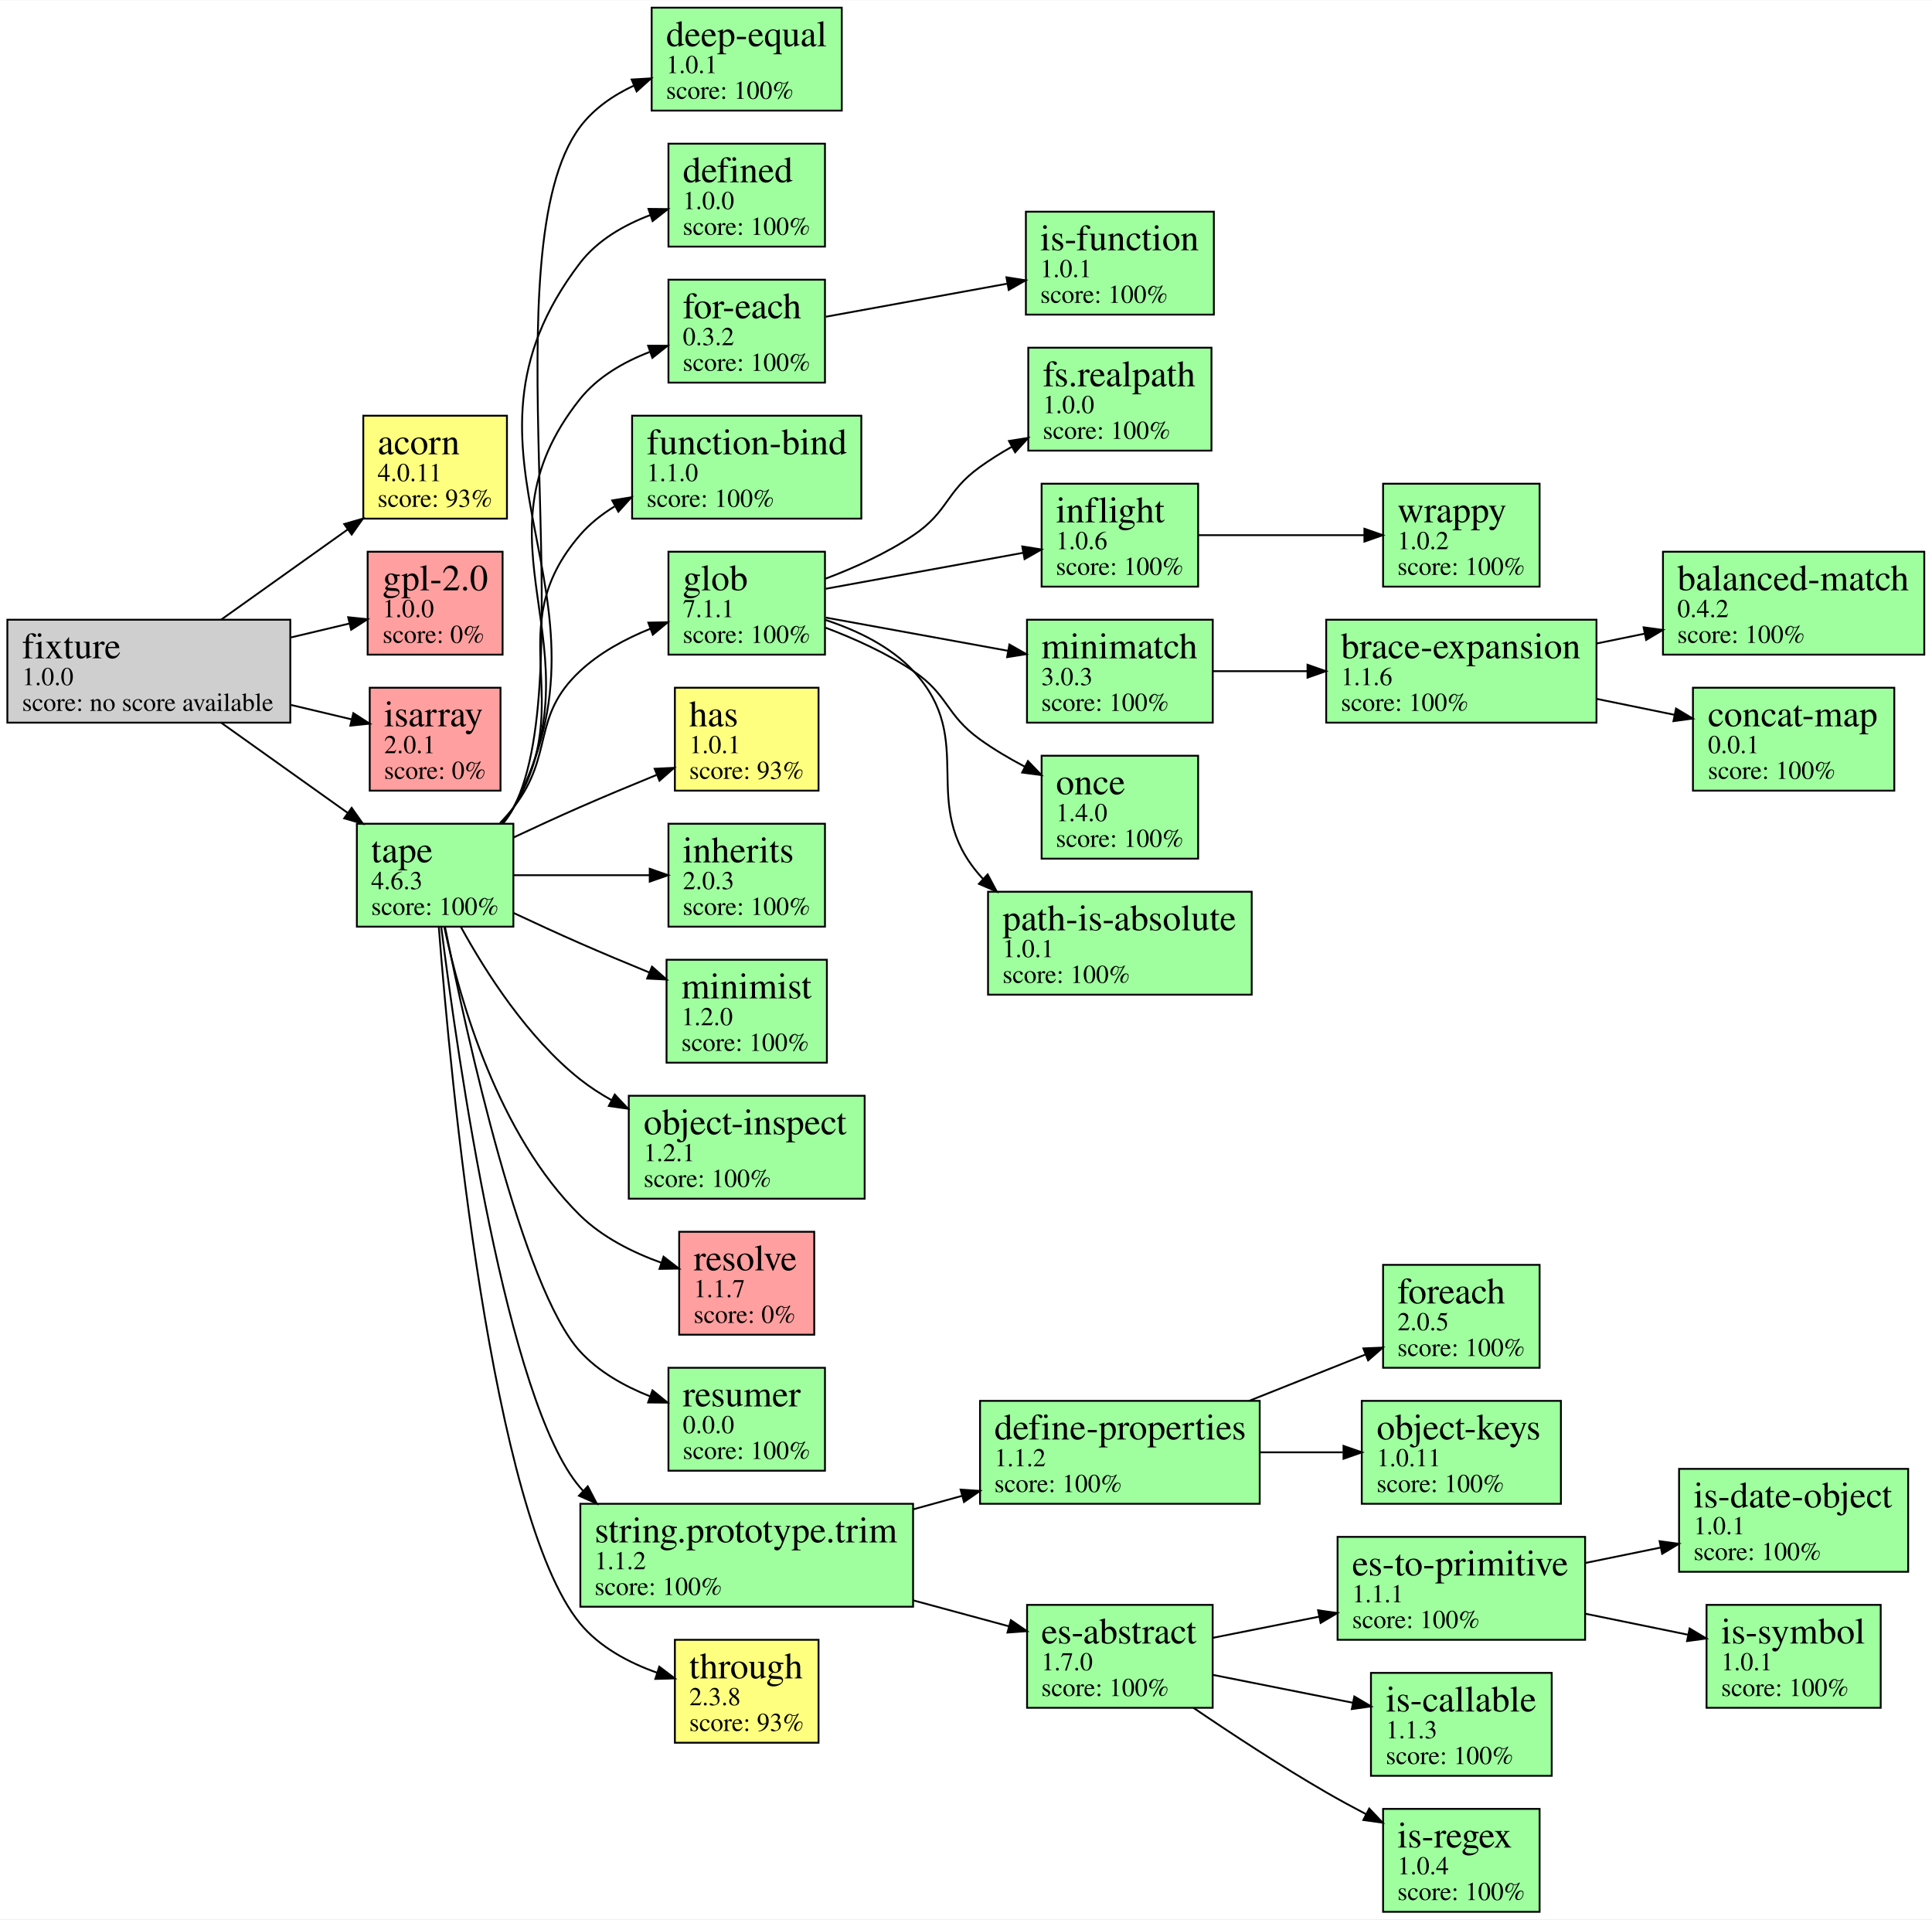
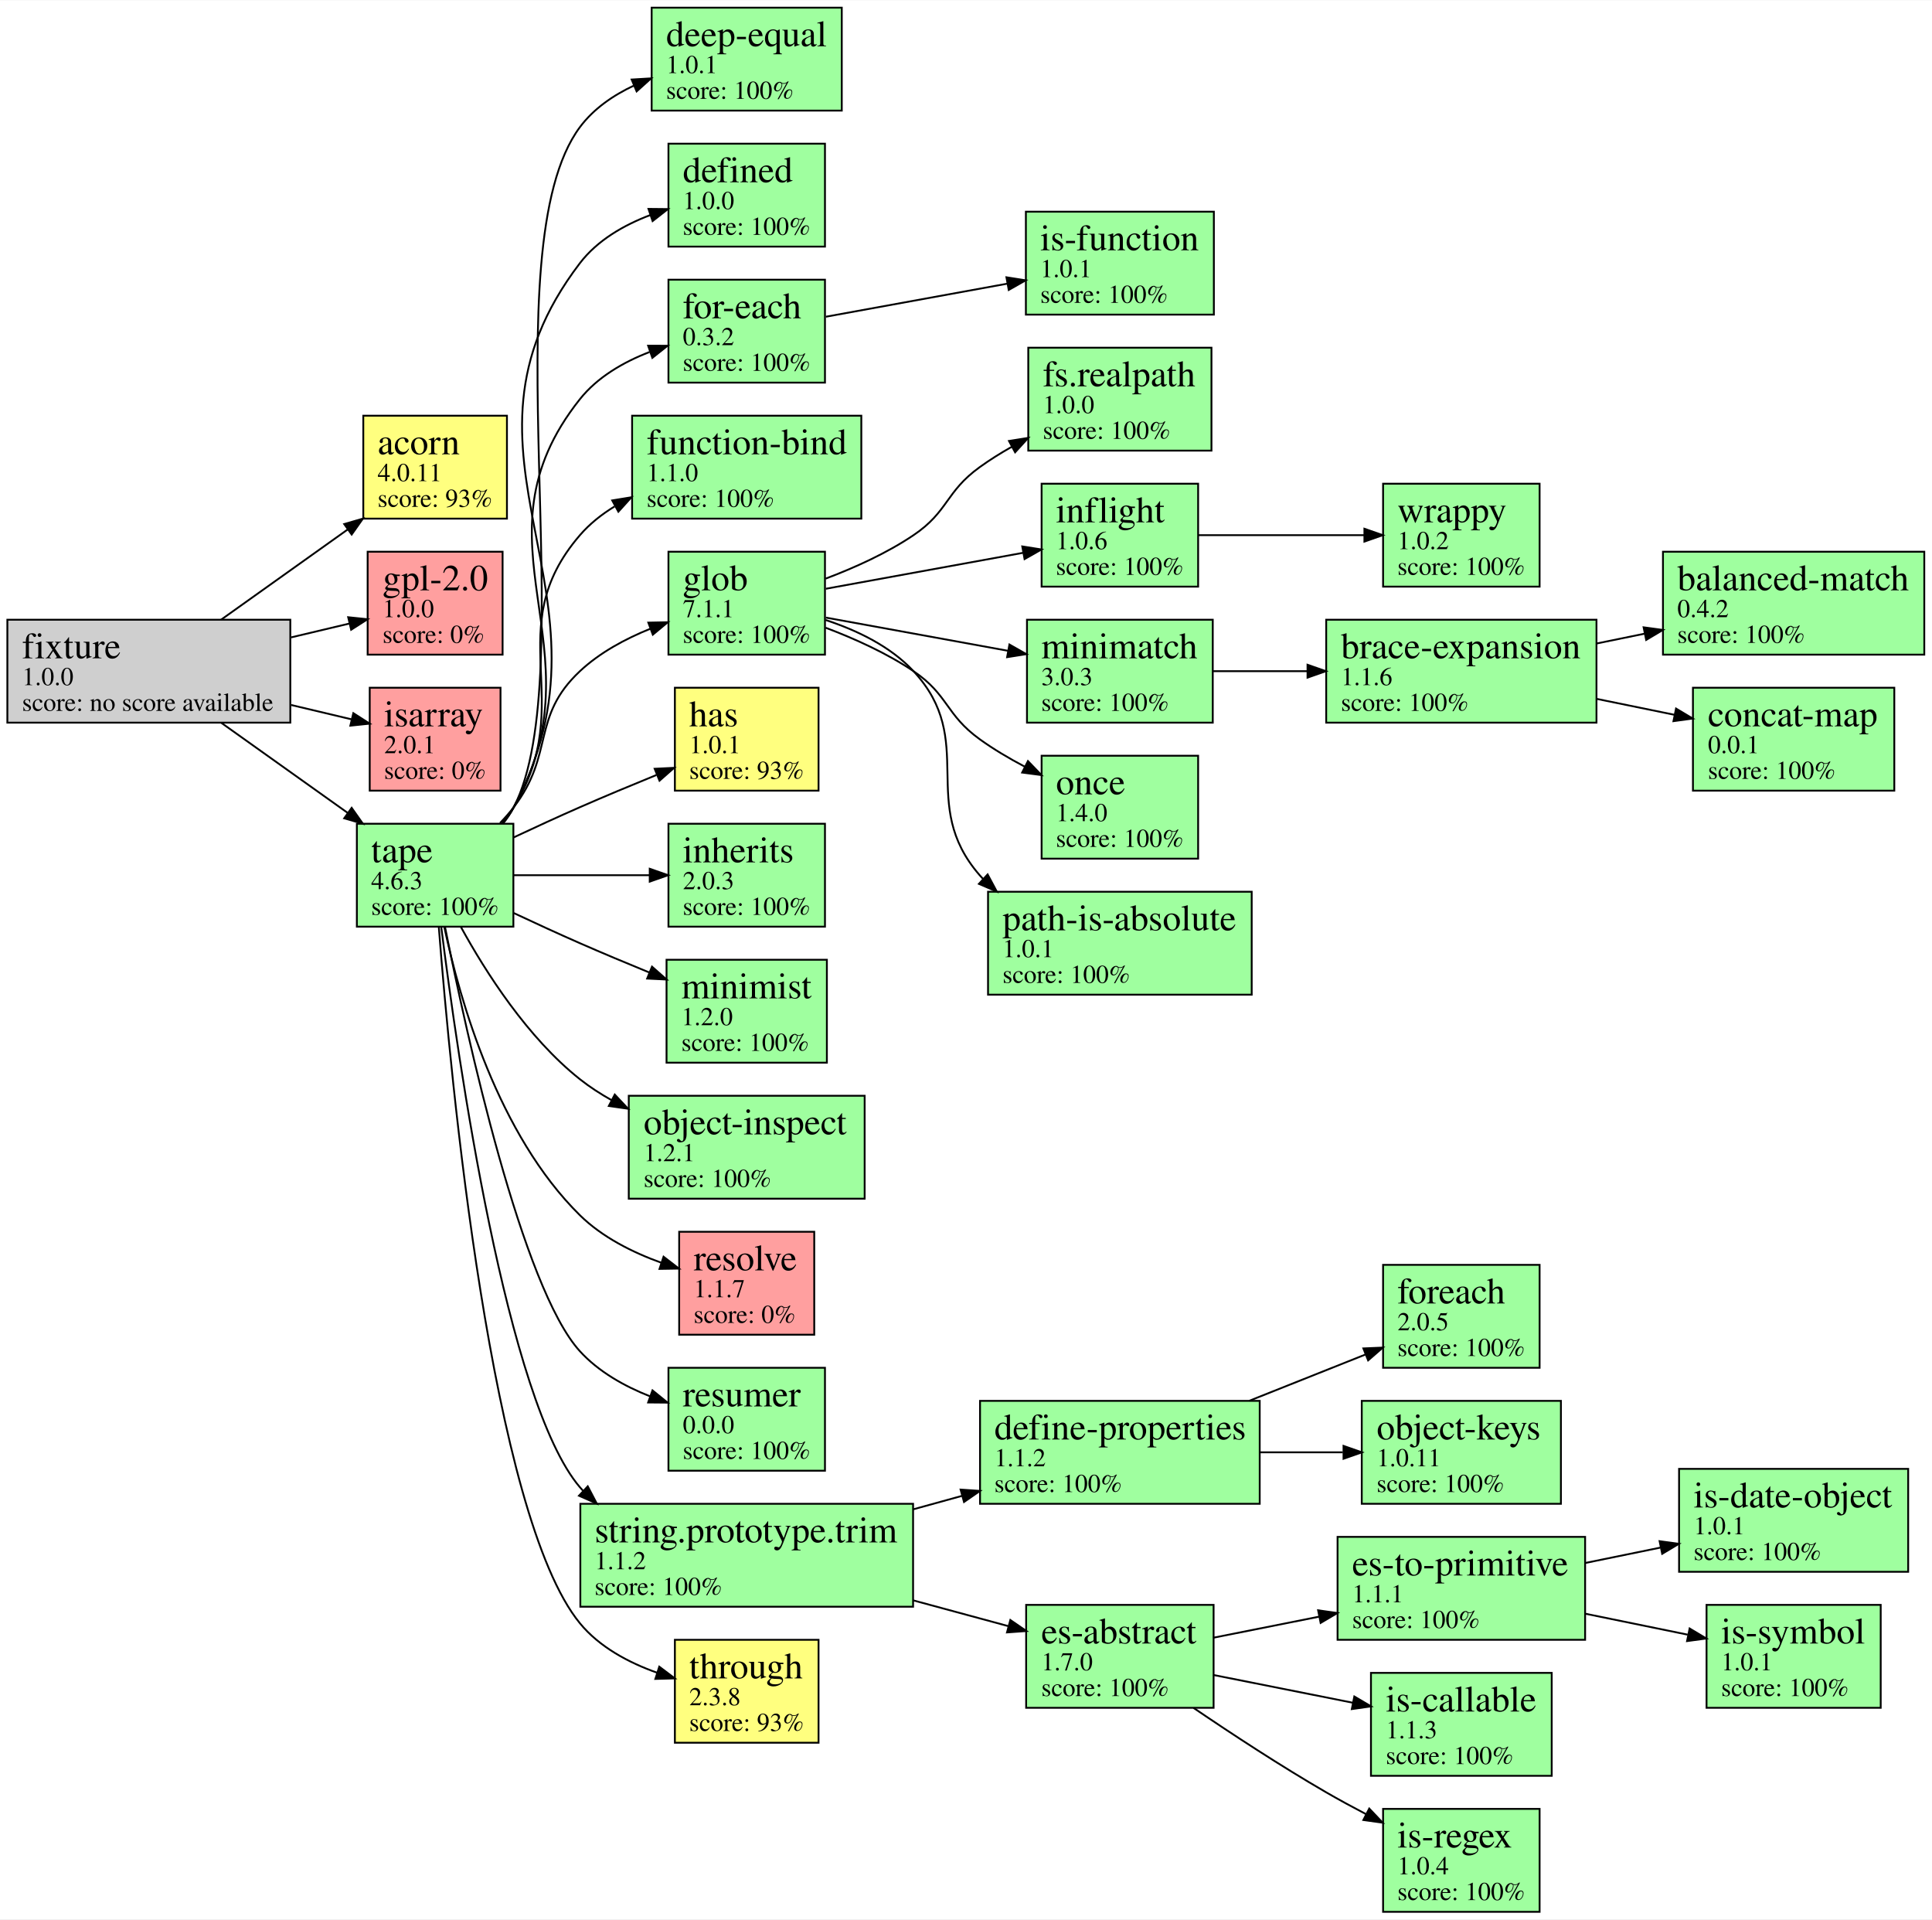
<svg xmlns="http://www.w3.org/2000/svg" xmlns:xlink="http://www.w3.org/1999/xlink" width="1051pt" height="1044pt" viewBox="0.00 0.00 1051.35 1044.00">
  <g id="graph0" class="graph" transform="scale(1 1) rotate(0) translate(4 1040)">
    <g id="a_graph0">
      <a xlink:title="fixture @ 1.0.0">
        <polygon fill="#ffffff" stroke="transparent" points="-4,4 -4,-1040 1047.349,-1040 1047.349,4 -4,4" />
      </a>
    </g>
    <g id="node1" class="node">
      <g id="a_node1">
        <a xlink:href="https://platform.nodesource.io/registry?name=fixture&amp;version=1.0.0" xlink:title="fixture @ 1.0.0 - score: no score available">
          <polygon fill="#cfcfcf" stroke="#000000" points="153.984,-703 .005,-703 .005,-647 153.984,-647 153.984,-703" />
          <text text-anchor="start" x="8" y="-682" font-family="Times,serif" font-size="20.00" fill="#000000">fixture</text>
          <text text-anchor="start" x="8" y="-667.4" font-family="Times,serif" font-size="14.00" fill="#000000">1.0.0</text>
          <text text-anchor="start" x="8" y="-653.4" font-family="Times,serif" font-size="14.00" fill="#000000">score: no score available</text>
        </a>
      </g>
    </g>
    <g id="node2" class="node">
      <g id="a_node2">
        <a xlink:href="https://platform.nodesource.io/registry?name=acorn&amp;version=4.0.11" xlink:title="acorn @ 4.0.11 - score: 93%">
          <polygon fill="#ffff7f" stroke="#000000" points="271.869,-814 193.696,-814 193.696,-758 271.869,-758 271.869,-814" />
          <text text-anchor="start" x="201.49" y="-793" font-family="Times,serif" font-size="20.00" fill="#000000">acorn</text>
          <text text-anchor="start" x="201.49" y="-778.4" font-family="Times,serif" font-size="14.00" fill="#000000">4.0.11</text>
          <text text-anchor="start" x="201.49" y="-764.4" font-family="Times,serif" font-size="14.00" fill="#000000">score: 93%</text>
        </a>
      </g>
    </g>
    <g id="edge1" class="edge">
      <path fill="none" stroke="#000000" d="M116.307,-703.01C137.248,-717.931 163.166,-736.398 185.233,-752.12" />
      <polygon fill="#000000" stroke="#000000" points="183.308,-755.047 193.483,-757.999 187.37,-749.346 183.308,-755.047" />
    </g>
    <g id="node3" class="node">
      <g id="a_node3">
        <a xlink:href="https://platform.nodesource.io/registry?name=gpl-2.0&amp;version=1.0.0" xlink:title="gpl-2.0 @ 1.0.0 - score: 0%">
          <polygon fill="#ff9f9f" stroke="#000000" points="269.499,-740 196.066,-740 196.066,-684 269.499,-684 269.499,-740" />
          <text text-anchor="start" x="204.174" y="-719" font-family="Times,serif" font-size="20.00" fill="#000000">gpl-2.0</text>
          <text text-anchor="start" x="204.174" y="-704.4" font-family="Times,serif" font-size="14.00" fill="#000000">1.0.0</text>
          <text text-anchor="start" x="204.174" y="-690.4" font-family="Times,serif" font-size="14.00" fill="#000000">score: 0%</text>
        </a>
      </g>
    </g>
    <g id="edge2" class="edge">
      <path fill="none" stroke="#000000" d="M154.432,-693.392C165.314,-695.976 176.208,-698.563 186.264,-700.952" />
      <polygon fill="#000000" stroke="#000000" points="185.471,-704.361 196.009,-703.266 187.089,-697.55 185.471,-704.361" />
    </g>
    <g id="node4" class="node">
      <g id="a_node4">
        <a xlink:href="https://platform.nodesource.io/registry?name=isarray&amp;version=2.0.1" xlink:title="isarray @ 2.0.1 - score: 0%">
          <polygon fill="#ff9f9f" stroke="#000000" points="268.369,-666 197.196,-666 197.196,-610 268.369,-610 268.369,-666" />
          <text text-anchor="start" x="204.99" y="-645" font-family="Times,serif" font-size="20.00" fill="#000000">isarray</text>
          <text text-anchor="start" x="204.99" y="-630.4" font-family="Times,serif" font-size="14.00" fill="#000000">2.0.1</text>
          <text text-anchor="start" x="204.99" y="-616.4" font-family="Times,serif" font-size="14.00" fill="#000000">score: 0%</text>
        </a>
      </g>
    </g>
    <g id="edge3" class="edge">
      <path fill="none" stroke="#000000" d="M154.432,-656.608C165.658,-653.942 176.896,-651.273 187.214,-648.823" />
      <polygon fill="#000000" stroke="#000000" points="188.27,-652.169 197.191,-646.453 186.653,-645.359 188.27,-652.169" />
    </g>
    <g id="node5" class="node">
      <g id="a_node5">
        <a xlink:href="https://platform.nodesource.io/registry?name=tape&amp;version=4.6.3" xlink:title="tape @ 4.6.3 - score: 100%">
          <polygon fill="#9fff9f" stroke="#000000" points="275.369,-592 190.196,-592 190.196,-536 275.369,-536 275.369,-592" />
          <text text-anchor="start" x="197.99" y="-571" font-family="Times,serif" font-size="20.00" fill="#000000">tape</text>
          <text text-anchor="start" x="197.99" y="-556.4" font-family="Times,serif" font-size="14.00" fill="#000000">4.6.3</text>
          <text text-anchor="start" x="197.99" y="-542.4" font-family="Times,serif" font-size="14.00" fill="#000000">score: 100%</text>
        </a>
      </g>
    </g>
    <g id="edge4" class="edge">
      <path fill="none" stroke="#000000" d="M116.307,-646.99C137.248,-632.069 163.166,-613.602 185.233,-597.88" />
      <polygon fill="#000000" stroke="#000000" points="187.37,-600.654 193.483,-592.001 183.308,-594.953 187.37,-600.654" />
    </g>
    <g id="node6" class="node">
      <g id="a_node6">
        <a xlink:href="https://platform.nodesource.io/registry?name=deep-equal&amp;version=1.0.1" xlink:title="deep-equal @ 1.0.1 - score: 100%">
          <polygon fill="#9fff9f" stroke="#000000" points="454.072,-1036 350.615,-1036 350.615,-980 454.072,-980 454.072,-1036" />
          <text text-anchor="start" x="358.479" y="-1015" font-family="Times,serif" font-size="20.00" fill="#000000">deep-equal</text>
          <text text-anchor="start" x="358.479" y="-1000.4" font-family="Times,serif" font-size="14.00" fill="#000000">1.0.1</text>
          <text text-anchor="start" x="358.479" y="-986.4" font-family="Times,serif" font-size="14.00" fill="#000000">score: 100%</text>
        </a>
      </g>
    </g>
    <g id="edge5" class="edge">
      <path fill="none" stroke="#000000" d="M269.675,-592.053C271.937,-594.871 273.951,-597.86 275.575,-601 313.535,-674.373 262.217,-904.756 311.575,-971 319.036,-981.014 329.678,-988.327 341.065,-993.665" />
      <polygon fill="#000000" stroke="#000000" points="339.733,-996.902 350.309,-997.536 342.437,-990.445 339.733,-996.902" />
    </g>
    <g id="node7" class="node">
      <g id="a_node7">
        <a xlink:href="https://platform.nodesource.io/registry?name=defined&amp;version=1.0.0" xlink:title="defined @ 1.0.0 - score: 100%">
          <polygon fill="#9fff9f" stroke="#000000" points="444.93,-962 359.757,-962 359.757,-906 444.93,-906 444.93,-962" />
          <text text-anchor="start" x="367.55" y="-941" font-family="Times,serif" font-size="20.00" fill="#000000">defined</text>
          <text text-anchor="start" x="367.55" y="-926.4" font-family="Times,serif" font-size="14.00" fill="#000000">1.0.0</text>
          <text text-anchor="start" x="367.55" y="-912.4" font-family="Times,serif" font-size="14.00" fill="#000000">score: 100%</text>
        </a>
      </g>
    </g>
    <g id="edge6" class="edge">
      <path fill="none" stroke="#000000" d="M269.592,-592.097C271.872,-594.905 273.913,-597.88 275.575,-601 337.88,-717.966 231.122,-791.69 311.575,-897 321.067,-909.424 335.436,-917.696 349.96,-923.196" />
      <polygon fill="#000000" stroke="#000000" points="348.883,-926.526 359.477,-926.426 351.132,-919.898 348.883,-926.526" />
    </g>
    <g id="node8" class="node">
      <g id="a_node8">
        <a xlink:href="https://platform.nodesource.io/registry?name=for-each&amp;version=0.3.2" xlink:title="for-each @ 0.3.2 - score: 100%">
          <polygon fill="#9fff9f" stroke="#000000" points="444.93,-888 359.757,-888 359.757,-832 444.93,-832 444.93,-888" />
          <text text-anchor="start" x="367.55" y="-867" font-family="Times,serif" font-size="20.00" fill="#000000">for-each</text>
          <text text-anchor="start" x="367.55" y="-852.4" font-family="Times,serif" font-size="14.00" fill="#000000">0.3.2</text>
          <text text-anchor="start" x="367.55" y="-838.4" font-family="Times,serif" font-size="14.00" fill="#000000">score: 100%</text>
        </a>
      </g>
    </g>
    <g id="edge7" class="edge">
      <path fill="none" stroke="#000000" d="M269.455,-592.171C271.766,-594.963 273.851,-597.913 275.575,-601 324.312,-688.269 249.328,-744.792 311.575,-823 321.133,-835.008 335.221,-843.148 349.463,-848.654" />
      <polygon fill="#000000" stroke="#000000" points="348.698,-852.093 359.292,-852.061 350.99,-845.479 348.698,-852.093" />
    </g>
    <g id="node10" class="node">
      <g id="a_node10">
        <a xlink:href="https://platform.nodesource.io/registry?name=function-bind&amp;version=1.1.0" xlink:title="function-bind @ 1.1.0 - score: 100%">
          <polygon fill="#9fff9f" stroke="#000000" points="464.711,-814 339.975,-814 339.975,-758 464.711,-758 464.711,-814" />
          <text text-anchor="start" x="347.909" y="-793" font-family="Times,serif" font-size="20.00" fill="#000000">function-bind</text>
          <text text-anchor="start" x="347.909" y="-778.4" font-family="Times,serif" font-size="14.00" fill="#000000">1.1.0</text>
          <text text-anchor="start" x="347.909" y="-764.4" font-family="Times,serif" font-size="14.00" fill="#000000">score: 100%</text>
        </a>
      </g>
    </g>
    <g id="edge8" class="edge">
      <path fill="none" stroke="#000000" d="M269.192,-592.325C271.562,-595.082 273.733,-597.982 275.575,-601 310.857,-658.774 267.389,-697.714 311.575,-749 316.886,-755.164 323.379,-760.316 330.428,-764.62" />
      <polygon fill="#000000" stroke="#000000" points="329.151,-767.91 339.606,-769.629 332.505,-761.766 329.151,-767.91" />
    </g>
    <g id="node11" class="node">
      <g id="a_node11">
        <a xlink:href="https://platform.nodesource.io/registry?name=glob&amp;version=7.1.1" xlink:title="glob @ 7.1.1 - score: 100%">
          <polygon fill="#9fff9f" stroke="#000000" points="444.93,-740 359.757,-740 359.757,-684 444.93,-684 444.93,-740" />
          <text text-anchor="start" x="367.55" y="-719" font-family="Times,serif" font-size="20.00" fill="#000000">glob</text>
          <text text-anchor="start" x="367.55" y="-704.4" font-family="Times,serif" font-size="14.00" fill="#000000">7.1.1</text>
          <text text-anchor="start" x="367.55" y="-690.4" font-family="Times,serif" font-size="14.00" fill="#000000">score: 100%</text>
        </a>
      </g>
    </g>
    <g id="edge9" class="edge">
      <path fill="none" stroke="#000000" d="M268.079,-592.359C270.759,-595.145 273.301,-598.041 275.575,-601 297.864,-629.998 284.878,-650.002 311.575,-675 322.374,-685.112 336.307,-692.623 349.999,-698.134" />
      <polygon fill="#000000" stroke="#000000" points="348.806,-701.424 359.398,-701.636 351.25,-694.865 348.806,-701.424" />
    </g>
    <g id="node21" class="node">
      <g id="a_node21">
        <a xlink:href="https://platform.nodesource.io/registry?name=has&amp;version=1.0.1" xlink:title="has @ 1.0.1 - score: 93%">
          <polygon fill="#ffff7f" stroke="#000000" points="441.43,-666 363.257,-666 363.257,-610 441.43,-610 441.43,-666" />
          <text text-anchor="start" x="371.05" y="-645" font-family="Times,serif" font-size="20.00" fill="#000000">has</text>
          <text text-anchor="start" x="371.05" y="-630.4" font-family="Times,serif" font-size="14.00" fill="#000000">1.0.1</text>
          <text text-anchor="start" x="371.05" y="-616.4" font-family="Times,serif" font-size="14.00" fill="#000000">score: 93%</text>
        </a>
      </g>
    </g>
    <g id="edge10" class="edge">
      <path fill="none" stroke="#000000" d="M275.536,-584.57C287.171,-590.033 299.81,-595.844 311.575,-601 324.995,-606.881 339.656,-612.992 353.204,-618.512" />
      <polygon fill="#000000" stroke="#000000" points="352.257,-621.905 362.839,-622.416 354.885,-615.417 352.257,-621.905" />
    </g>
    <g id="node22" class="node">
      <g id="a_node22">
        <a xlink:href="https://platform.nodesource.io/registry?name=inherits&amp;version=2.0.3" xlink:title="inherits @ 2.0.3 - score: 100%">
          <polygon fill="#9fff9f" stroke="#000000" points="444.93,-592 359.757,-592 359.757,-536 444.93,-536 444.93,-592" />
          <text text-anchor="start" x="367.55" y="-571" font-family="Times,serif" font-size="20.00" fill="#000000">inherits</text>
          <text text-anchor="start" x="367.55" y="-556.4" font-family="Times,serif" font-size="14.00" fill="#000000">2.0.3</text>
          <text text-anchor="start" x="367.55" y="-542.4" font-family="Times,serif" font-size="14.00" fill="#000000">score: 100%</text>
        </a>
      </g>
    </g>
    <g id="edge11" class="edge">
      <path fill="none" stroke="#000000" d="M275.57,-564C297.961,-564 325.579,-564 349.316,-564" />
      <polygon fill="#000000" stroke="#000000" points="349.57,-567.5 359.57,-564 349.57,-560.5 349.57,-567.5" />
    </g>
    <g id="node23" class="node">
      <g id="a_node23">
        <a xlink:href="https://platform.nodesource.io/registry?name=minimist&amp;version=1.2.0" xlink:title="minimist @ 1.2.0 - score: 100%">
          <polygon fill="#9fff9f" stroke="#000000" points="445.969,-518 358.717,-518 358.717,-462 445.969,-462 445.969,-518" />
          <text text-anchor="start" x="366.78" y="-497" font-family="Times,serif" font-size="20.00" fill="#000000">minimist</text>
          <text text-anchor="start" x="366.78" y="-482.4" font-family="Times,serif" font-size="14.00" fill="#000000">1.2.0</text>
          <text text-anchor="start" x="366.78" y="-468.4" font-family="Times,serif" font-size="14.00" fill="#000000">score: 100%</text>
        </a>
      </g>
    </g>
    <g id="edge12" class="edge">
      <path fill="none" stroke="#000000" d="M275.536,-543.43C287.171,-537.967 299.81,-532.156 311.575,-527 323.747,-521.666 336.939,-516.143 349.397,-511.043" />
      <polygon fill="#000000" stroke="#000000" points="350.808,-514.247 358.751,-507.235 348.169,-507.763 350.808,-514.247" />
    </g>
    <g id="node24" class="node">
      <g id="a_node24">
        <a xlink:href="https://platform.nodesource.io/registry?name=object-inspect&amp;version=1.2.1" xlink:title="object-inspect @ 1.2.1 - score: 100%">
          <polygon fill="#9fff9f" stroke="#000000" points="466.523,-444 338.163,-444 338.163,-388 466.523,-388 466.523,-444" />
          <text text-anchor="start" x="346.253" y="-423" font-family="Times,serif" font-size="20.00" fill="#000000">object-inspect</text>
          <text text-anchor="start" x="346.253" y="-408.4" font-family="Times,serif" font-size="14.00" fill="#000000">1.2.1</text>
          <text text-anchor="start" x="346.253" y="-394.4" font-family="Times,serif" font-size="14.00" fill="#000000">score: 100%</text>
        </a>
      </g>
    </g>
    <g id="edge13" class="edge">
      <path fill="none" stroke="#000000" d="M246.757,-535.945C260.335,-511.184 283.055,-475.608 311.575,-453 316.861,-448.81 322.687,-445.03 328.758,-441.634" />
      <polygon fill="#000000" stroke="#000000" points="330.54,-444.652 337.794,-436.93 327.308,-438.443 330.54,-444.652" />
    </g>
    <g id="node25" class="node">
      <g id="a_node25">
        <a xlink:href="https://platform.nodesource.io/registry?name=resolve&amp;version=1.1.7" xlink:title="resolve @ 1.1.7 - score: 0%">
          <polygon fill="#ff9f9f" stroke="#000000" points="439.094,-370 365.593,-370 365.593,-314 439.094,-314 439.094,-370" />
          <text text-anchor="start" x="373.468" y="-349" font-family="Times,serif" font-size="20.00" fill="#000000">resolve</text>
          <text text-anchor="start" x="373.468" y="-334.4" font-family="Times,serif" font-size="14.00" fill="#000000">1.1.7</text>
          <text text-anchor="start" x="373.468" y="-320.4" font-family="Times,serif" font-size="14.00" fill="#000000">score: 0%</text>
        </a>
      </g>
    </g>
    <g id="edge14" class="edge">
      <path fill="none" stroke="#000000" d="M237.794,-535.756C246.266,-495.821 267.046,-422.841 311.575,-379 323.726,-367.037 340.271,-358.77 355.909,-353.139" />
      <polygon fill="#000000" stroke="#000000" points="357.092,-356.434 365.481,-349.964 354.888,-349.79 357.092,-356.434" />
    </g>
    <g id="node26" class="node">
      <g id="a_node26">
        <a xlink:href="https://platform.nodesource.io/registry?name=resumer&amp;version=0.0.0" xlink:title="resumer @ 0.0.0 - score: 100%">
          <polygon fill="#9fff9f" stroke="#000000" points="444.93,-296 359.757,-296 359.757,-240 444.93,-240 444.93,-296" />
          <text text-anchor="start" x="367.55" y="-275" font-family="Times,serif" font-size="20.00" fill="#000000">resumer</text>
          <text text-anchor="start" x="367.55" y="-260.4" font-family="Times,serif" font-size="14.00" fill="#000000">0.0.0</text>
          <text text-anchor="start" x="367.55" y="-246.4" font-family="Times,serif" font-size="14.00" fill="#000000">score: 100%</text>
        </a>
      </g>
    </g>
    <g id="edge15" class="edge">
      <path fill="none" stroke="#000000" d="M238.164,-535.886C250.08,-476.2 280.138,-339.463 311.575,-305 321.732,-293.866 335.724,-286.007 349.683,-280.49" />
      <polygon fill="#000000" stroke="#000000" points="351.069,-283.712 359.294,-277.034 348.7,-277.125 351.069,-283.712" />
    </g>
    <g id="node27" class="node">
      <g id="a_node27">
        <a xlink:href="https://platform.nodesource.io/registry?name=string.prototype.trim&amp;version=1.1.2" xlink:title="string.prototype.trim @ 1.1.2 - score: 100%">
          <polygon fill="#9fff9f" stroke="#000000" points="492.88,-222 311.807,-222 311.807,-166 492.88,-166 492.88,-222" />
          <text text-anchor="start" x="319.575" y="-201" font-family="Times,serif" font-size="20.00" fill="#000000">string.prototype.trim</text>
          <text text-anchor="start" x="319.575" y="-186.4" font-family="Times,serif" font-size="14.00" fill="#000000">1.1.2</text>
          <text text-anchor="start" x="319.575" y="-172.4" font-family="Times,serif" font-size="14.00" fill="#000000">score: 100%</text>
        </a>
      </g>
    </g>
    <g id="edge16" class="edge">
      <path fill="none" stroke="#000000" d="M236.104,-535.912C245.075,-464.328 271.828,-277.427 311.575,-231 312.094,-230.394 312.624,-229.798 313.165,-229.211" />
      <polygon fill="#000000" stroke="#000000" points="315.842,-231.5 320.761,-222.116 311.064,-226.384 315.842,-231.5" />
    </g>
    <g id="node37" class="node">
      <g id="a_node37">
        <a xlink:href="https://platform.nodesource.io/registry?name=through&amp;version=2.3.8" xlink:title="through @ 2.3.8 - score: 93%">
          <polygon fill="#ffff7f" stroke="#000000" points="441.43,-148 363.257,-148 363.257,-92 441.43,-92 441.43,-148" />
          <text text-anchor="start" x="371.05" y="-127" font-family="Times,serif" font-size="20.00" fill="#000000">through</text>
          <text text-anchor="start" x="371.05" y="-112.4" font-family="Times,serif" font-size="14.00" fill="#000000">2.3.8</text>
          <text text-anchor="start" x="371.05" y="-98.4" font-family="Times,serif" font-size="14.00" fill="#000000">score: 93%</text>
        </a>
      </g>
    </g>
    <g id="edge17" class="edge">
      <path fill="none" stroke="#000000" d="M234.786,-535.841C241.161,-453.556 263.448,-215.613 311.575,-157 322.217,-144.039 338.116,-135.574 353.649,-130.064" />
      <polygon fill="#000000" stroke="#000000" points="354.764,-133.382 363.222,-127.001 352.631,-126.715 354.764,-133.382" />
    </g>
    <g id="node9" class="node">
      <g id="a_node9">
        <a xlink:href="https://platform.nodesource.io/registry?name=is-function&amp;version=1.0.1" xlink:title="is-function @ 1.0.1 - score: 100%">
          <polygon fill="#9fff9f" stroke="#000000" points="656.556,-925 554.263,-925 554.263,-869 656.556,-869 656.556,-925" />
          <text text-anchor="start" x="562.086" y="-904" font-family="Times,serif" font-size="20.00" fill="#000000">is-function</text>
          <text text-anchor="start" x="562.086" y="-889.4" font-family="Times,serif" font-size="14.00" fill="#000000">1.0.1</text>
          <text text-anchor="start" x="562.086" y="-875.4" font-family="Times,serif" font-size="14.00" fill="#000000">score: 100%</text>
        </a>
      </g>
    </g>
    <g id="edge18" class="edge">
      <path fill="none" stroke="#000000" d="M445.408,-867.847C474.088,-873.072 512.208,-880.018 544.046,-885.819" />
      <polygon fill="#000000" stroke="#000000" points="543.677,-889.309 554.143,-887.659 544.932,-882.423 543.677,-889.309" />
    </g>
    <g id="node12" class="node">
      <g id="a_node12">
        <a xlink:href="https://platform.nodesource.io/registry?name=fs.realpath&amp;version=1.0.0" xlink:title="fs.realpath @ 1.0.0 - score: 100%">
          <polygon fill="#9fff9f" stroke="#000000" points="655.253,-851 555.565,-851 555.565,-795 655.253,-795 655.253,-851" />
          <text text-anchor="start" x="563.487" y="-830" font-family="Times,serif" font-size="20.00" fill="#000000">fs.realpath</text>
          <text text-anchor="start" x="563.487" y="-815.4" font-family="Times,serif" font-size="14.00" fill="#000000">1.0.0</text>
          <text text-anchor="start" x="563.487" y="-801.4" font-family="Times,serif" font-size="14.00" fill="#000000">score: 100%</text>
        </a>
      </g>
    </g>
    <g id="edge19" class="edge">
      <path fill="none" stroke="#000000" d="M445.279,-725.353C461.044,-731.3 478.577,-739.203 493.111,-749 512.137,-761.824 510.509,-772.57 529.111,-786 534.564,-789.937 540.501,-793.647 546.576,-797.086" />
      <polygon fill="#000000" stroke="#000000" points="545.071,-800.252 555.533,-801.926 548.399,-794.093 545.071,-800.252" />
    </g>
    <g id="node13" class="node">
      <g id="a_node13">
        <a xlink:href="https://platform.nodesource.io/registry?name=inflight&amp;version=1.0.6" xlink:title="inflight @ 1.0.6 - score: 100%">
          <polygon fill="#9fff9f" stroke="#000000" points="647.996,-777 562.823,-777 562.823,-721 647.996,-721 647.996,-777" />
          <text text-anchor="start" x="570.616" y="-756" font-family="Times,serif" font-size="20.00" fill="#000000">inflight</text>
          <text text-anchor="start" x="570.616" y="-741.4" font-family="Times,serif" font-size="14.00" fill="#000000">1.0.6</text>
          <text text-anchor="start" x="570.616" y="-727.4" font-family="Times,serif" font-size="14.00" fill="#000000">score: 100%</text>
        </a>
      </g>
    </g>
    <g id="edge20" class="edge">
      <path fill="none" stroke="#000000" d="M445.408,-719.847C476.744,-725.556 519.351,-733.32 552.719,-739.399" />
      <polygon fill="#000000" stroke="#000000" points="552.289,-742.879 562.755,-741.228 553.544,-735.992 552.289,-742.879" />
    </g>
    <g id="node15" class="node">
      <g id="a_node15">
        <a xlink:href="https://platform.nodesource.io/registry?name=minimatch&amp;version=3.0.3" xlink:title="minimatch @ 3.0.3 - score: 100%">
          <polygon fill="#9fff9f" stroke="#000000" points="655.956,-703 554.862,-703 554.862,-647 655.956,-647 655.956,-703" />
          <text text-anchor="start" x="562.636" y="-682" font-family="Times,serif" font-size="20.00" fill="#000000">minimatch</text>
          <text text-anchor="start" x="562.636" y="-667.4" font-family="Times,serif" font-size="14.00" fill="#000000">3.0.3</text>
          <text text-anchor="start" x="562.636" y="-653.4" font-family="Times,serif" font-size="14.00" fill="#000000">score: 100%</text>
        </a>
      </g>
    </g>
    <g id="edge21" class="edge">
      <path fill="none" stroke="#000000" d="M445.408,-704.153C474.193,-698.909 512.488,-691.931 544.396,-686.117" />
      <polygon fill="#000000" stroke="#000000" points="545.3,-689.51 554.511,-684.274 544.046,-682.623 545.3,-689.51" />
    </g>
    <g id="node19" class="node">
      <g id="a_node19">
        <a xlink:href="https://platform.nodesource.io/registry?name=once&amp;version=1.4.0" xlink:title="once @ 1.4.0 - score: 100%">
          <polygon fill="#9fff9f" stroke="#000000" points="647.996,-629 562.823,-629 562.823,-573 647.996,-573 647.996,-629" />
          <text text-anchor="start" x="570.616" y="-608" font-family="Times,serif" font-size="20.00" fill="#000000">once</text>
          <text text-anchor="start" x="570.616" y="-593.4" font-family="Times,serif" font-size="14.00" fill="#000000">1.4.0</text>
          <text text-anchor="start" x="570.616" y="-579.4" font-family="Times,serif" font-size="14.00" fill="#000000">score: 100%</text>
        </a>
      </g>
    </g>
    <g id="edge22" class="edge">
      <path fill="none" stroke="#000000" d="M445.279,-698.647C461.044,-692.7 478.577,-684.797 493.111,-675 512.137,-662.176 510.509,-651.43 529.111,-638 536.649,-632.558 545.112,-627.549 553.584,-623.091" />
      <polygon fill="#000000" stroke="#000000" points="555.385,-626.102 562.737,-618.475 552.232,-619.852 555.385,-626.102" />
    </g>
    <g id="node20" class="node">
      <g id="a_node20">
        <a xlink:href="https://platform.nodesource.io/registry?name=path-is-absolute&amp;version=1.0.1" xlink:title="path-is-absolute @ 1.0.1 - score: 100%">
          <polygon fill="#9fff9f" stroke="#000000" points="677.147,-555 533.671,-555 533.671,-499 677.147,-499 677.147,-555" />
          <text text-anchor="start" x="541.54" y="-534" font-family="Times,serif" font-size="20.00" fill="#000000">path-is-absolute</text>
          <text text-anchor="start" x="541.54" y="-519.4" font-family="Times,serif" font-size="14.00" fill="#000000">1.0.1</text>
          <text text-anchor="start" x="541.54" y="-505.4" font-family="Times,serif" font-size="14.00" fill="#000000">score: 100%</text>
        </a>
      </g>
    </g>
    <g id="edge23" class="edge">
      <path fill="none" stroke="#000000" d="M445.269,-702.853C462.156,-697.313 480.486,-688.589 493.111,-675 528.413,-637.005 495.052,-603.112 529.111,-564 529.725,-563.296 530.354,-562.604 530.999,-561.923" />
      <polygon fill="#000000" stroke="#000000" points="533.443,-564.431 538.44,-555.089 528.708,-559.276 533.443,-564.431" />
    </g>
    <g id="node14" class="node">
      <g id="a_node14">
        <a xlink:href="https://platform.nodesource.io/registry?name=wrappy&amp;version=1.0.2" xlink:title="wrappy @ 1.0.2 - score: 100%">
          <polygon fill="#9fff9f" stroke="#000000" points="833.815,-777 748.642,-777 748.642,-721 833.815,-721 833.815,-777" />
          <text text-anchor="start" x="756.435" y="-756" font-family="Times,serif" font-size="20.00" fill="#000000">wrappy</text>
          <text text-anchor="start" x="756.435" y="-741.4" font-family="Times,serif" font-size="14.00" fill="#000000">1.0.2</text>
          <text text-anchor="start" x="756.435" y="-727.4" font-family="Times,serif" font-size="14.00" fill="#000000">score: 100%</text>
        </a>
      </g>
    </g>
    <g id="edge24" class="edge">
      <path fill="none" stroke="#000000" d="M648.04,-749C674.856,-749 709.668,-749 738.252,-749" />
      <polygon fill="#000000" stroke="#000000" points="738.475,-752.5 748.475,-749 738.475,-745.5 738.475,-752.5" />
    </g>
    <g id="node16" class="node">
      <g id="a_node16">
        <a xlink:href="https://platform.nodesource.io/registry?name=brace-expansion&amp;version=1.1.6" xlink:title="brace-expansion @ 1.1.6 - score: 100%">
          <polygon fill="#9fff9f" stroke="#000000" points="864.77,-703 717.686,-703 717.686,-647 864.77,-647 864.77,-703" />
          <text text-anchor="start" x="725.707" y="-682" font-family="Times,serif" font-size="20.00" fill="#000000">brace-expansion</text>
          <text text-anchor="start" x="725.707" y="-667.4" font-family="Times,serif" font-size="14.00" fill="#000000">1.1.6</text>
          <text text-anchor="start" x="725.707" y="-653.4" font-family="Times,serif" font-size="14.00" fill="#000000">score: 100%</text>
        </a>
      </g>
    </g>
    <g id="edge25" class="edge">
      <path fill="none" stroke="#000000" d="M656.185,-675C671.995,-675 689.869,-675 707.316,-675" />
      <polygon fill="#000000" stroke="#000000" points="707.521,-678.5 717.521,-675 707.521,-671.5 707.521,-678.5" />
    </g>
    <g id="node17" class="node">
      <g id="a_node17">
        <a xlink:href="https://platform.nodesource.io/registry?name=balanced-match&amp;version=0.4.2" xlink:title="balanced-match @ 0.4.2 - score: 100%">
          <polygon fill="#9fff9f" stroke="#000000" points="1043.15,-740 900.949,-740 900.949,-684 1043.15,-684 1043.15,-740" />
          <text text-anchor="start" x="908.749" y="-719" font-family="Times,serif" font-size="20.00" fill="#000000">balanced-match</text>
          <text text-anchor="start" x="908.749" y="-704.4" font-family="Times,serif" font-size="14.00" fill="#000000">0.4.2</text>
          <text text-anchor="start" x="908.749" y="-690.4" font-family="Times,serif" font-size="14.00" fill="#000000">score: 100%</text>
        </a>
      </g>
    </g>
    <g id="edge26" class="edge">
      <path fill="none" stroke="#000000" d="M864.775,-690.049C873.442,-691.823 882.323,-693.64 891.085,-695.433" />
      <polygon fill="#000000" stroke="#000000" points="890.41,-698.867 900.908,-697.443 891.813,-692.009 890.41,-698.867" />
    </g>
    <g id="node18" class="node">
      <g id="a_node18">
        <a xlink:href="https://platform.nodesource.io/registry?name=concat-map&amp;version=0.0.1" xlink:title="concat-map @ 0.0.1 - score: 100%">
          <polygon fill="#9fff9f" stroke="#000000" points="1026.836,-666 917.263,-666 917.263,-610 1026.836,-610 1026.836,-666" />
          <text text-anchor="start" x="925.406" y="-645" font-family="Times,serif" font-size="20.00" fill="#000000">concat-map</text>
          <text text-anchor="start" x="925.406" y="-630.4" font-family="Times,serif" font-size="14.00" fill="#000000">0.0.1</text>
          <text text-anchor="start" x="925.406" y="-616.4" font-family="Times,serif" font-size="14.00" fill="#000000">score: 100%</text>
        </a>
      </g>
    </g>
    <g id="edge27" class="edge">
      <path fill="none" stroke="#000000" d="M864.775,-659.951C878.859,-657.069 893.508,-654.071 907.291,-651.251" />
      <polygon fill="#000000" stroke="#000000" points="908.057,-654.667 917.153,-649.233 906.654,-647.809 908.057,-654.667" />
    </g>
    <g id="node28" class="node">
      <g id="a_node28">
        <a xlink:href="https://platform.nodesource.io/registry?name=define-properties&amp;version=1.1.2" xlink:title="define-properties @ 1.1.2 - score: 100%">
          <polygon fill="#9fff9f" stroke="#000000" points="681.506,-278 529.313,-278 529.313,-222 681.506,-222 681.506,-278" />
          <text text-anchor="start" x="537.111" y="-257" font-family="Times,serif" font-size="20.00" fill="#000000">define-properties</text>
          <text text-anchor="start" x="537.111" y="-242.4" font-family="Times,serif" font-size="14.00" fill="#000000">1.1.2</text>
          <text text-anchor="start" x="537.111" y="-228.4" font-family="Times,serif" font-size="14.00" fill="#000000">score: 100%</text>
        </a>
      </g>
    </g>
    <g id="edge28" class="edge">
      <path fill="none" stroke="#000000" d="M492.889,-218.97C501.726,-221.407 510.676,-223.875 519.465,-226.299" />
      <polygon fill="#000000" stroke="#000000" points="518.736,-229.729 529.307,-229.013 520.597,-222.981 518.736,-229.729" />
    </g>
    <g id="node31" class="node">
      <g id="a_node31">
        <a xlink:href="https://platform.nodesource.io/registry?name=es-abstract&amp;version=1.7.0" xlink:title="es-abstract @ 1.7.0 - score: 100%">
-           <polygon fill="#9fff9f" stroke="#000000" points="655.91,-167 554.908,-167 554.908,-111 655.91,-111 655.91,-167" />
+           <polygon fill="#9fff9f" stroke="#000000" points="656.41,-167 554.408,-167 554.408,-111 656.41,-111 656.41,-167" />
          <text text-anchor="start" x="562.659" y="-146" font-family="Times,serif" font-size="20.00" fill="#000000">es-abstract</text>
          <text text-anchor="start" x="562.659" y="-131.4" font-family="Times,serif" font-size="14.00" fill="#000000">1.7.0</text>
          <text text-anchor="start" x="562.659" y="-117.4" font-family="Times,serif" font-size="14.00" fill="#000000">score: 100%</text>
        </a>
      </g>
    </g>
    <g id="edge29" class="edge">
-       <path fill="none" stroke="#000000" d="M492.889,-169.476C510.494,-164.708 528.544,-159.819 544.89,-155.391" />
-       <polygon fill="#000000" stroke="#000000" points="546.091,-158.692 554.828,-152.7 544.261,-151.936 546.091,-158.692" />
+       <path fill="none" stroke="#000000" d="M492.889,-169.476C510.406,-164.731 528.365,-159.867 544.646,-155.458" />
+       <polygon fill="#000000" stroke="#000000" points="545.811,-158.768 554.548,-152.776 543.981,-152.012 545.811,-158.768" />
    </g>
    <g id="node29" class="node">
      <g id="a_node29">
        <a xlink:href="https://platform.nodesource.io/registry?name=foreach&amp;version=2.0.5" xlink:title="foreach @ 2.0.5 - score: 100%">
          <polygon fill="#9fff9f" stroke="#000000" points="833.815,-352 748.642,-352 748.642,-296 833.815,-296 833.815,-352" />
          <text text-anchor="start" x="756.435" y="-331" font-family="Times,serif" font-size="20.00" fill="#000000">foreach</text>
          <text text-anchor="start" x="756.435" y="-316.4" font-family="Times,serif" font-size="14.00" fill="#000000">2.0.5</text>
          <text text-anchor="start" x="756.435" y="-302.4" font-family="Times,serif" font-size="14.00" fill="#000000">score: 100%</text>
        </a>
      </g>
    </g>
    <g id="edge30" class="edge">
      <path fill="none" stroke="#000000" d="M675.924,-278.082C696.923,-286.444 719.546,-295.453 739.143,-303.258" />
      <polygon fill="#000000" stroke="#000000" points="737.915,-306.536 748.5,-306.984 740.505,-300.033 737.915,-306.536" />
    </g>
    <g id="node30" class="node">
      <g id="a_node30">
        <a xlink:href="https://platform.nodesource.io/registry?name=object-keys&amp;version=1.0.11" xlink:title="object-keys @ 1.0.11 - score: 100%">
          <polygon fill="#9fff9f" stroke="#000000" points="845.414,-278 737.042,-278 737.042,-222 845.414,-222 845.414,-278" />
          <text text-anchor="start" x="745.135" y="-257" font-family="Times,serif" font-size="20.00" fill="#000000">object-keys</text>
          <text text-anchor="start" x="745.135" y="-242.4" font-family="Times,serif" font-size="14.00" fill="#000000">1.0.11</text>
          <text text-anchor="start" x="745.135" y="-228.4" font-family="Times,serif" font-size="14.00" fill="#000000">score: 100%</text>
        </a>
      </g>
    </g>
    <g id="edge31" class="edge">
      <path fill="none" stroke="#000000" d="M681.525,-250C696.526,-250 712.132,-250 726.706,-250" />
      <polygon fill="#000000" stroke="#000000" points="727.113,-253.5 737.113,-250 727.113,-246.5 727.113,-253.5" />
    </g>
    <g id="node32" class="node">
      <g id="a_node32">
        <a xlink:href="https://platform.nodesource.io/registry?name=es-to-primitive&amp;version=1.1.1" xlink:title="es-to-primitive @ 1.1.1 - score: 100%">
          <polygon fill="#9fff9f" stroke="#000000" points="858.584,-204 723.872,-204 723.872,-148 858.584,-148 858.584,-204" />
          <text text-anchor="start" x="731.8" y="-183" font-family="Times,serif" font-size="20.00" fill="#000000">es-to-primitive</text>
          <text text-anchor="start" x="731.8" y="-168.4" font-family="Times,serif" font-size="14.00" fill="#000000">1.1.1</text>
          <text text-anchor="start" x="731.8" y="-154.4" font-family="Times,serif" font-size="14.00" fill="#000000">score: 100%</text>
        </a>
      </g>
    </g>
    <g id="edge32" class="edge">
      <path fill="none" stroke="#000000" d="M656.185,-149.11C673.937,-152.645 694.293,-156.698 713.724,-160.567" />
      <polygon fill="#000000" stroke="#000000" points="713.291,-164.05 723.782,-162.57 714.658,-157.185 713.291,-164.05" />
    </g>
    <g id="node35" class="node">
      <g id="a_node35">
        <a xlink:href="https://platform.nodesource.io/registry?name=is-callable&amp;version=1.1.3" xlink:title="is-callable @ 1.1.3 - score: 100%">
          <polygon fill="#9fff9f" stroke="#000000" points="840.408,-130 742.048,-130 742.048,-74 840.408,-74 840.408,-130" />
          <text text-anchor="start" x="750.138" y="-109" font-family="Times,serif" font-size="20.00" fill="#000000">is-callable</text>
          <text text-anchor="start" x="750.138" y="-94.4" font-family="Times,serif" font-size="14.00" fill="#000000">1.1.3</text>
          <text text-anchor="start" x="750.138" y="-80.4" font-family="Times,serif" font-size="14.00" fill="#000000">score: 100%</text>
        </a>
      </g>
    </g>
    <g id="edge33" class="edge">
      <path fill="none" stroke="#000000" d="M656.185,-128.89C679.702,-124.207 707.787,-118.615 732.239,-113.746" />
      <polygon fill="#000000" stroke="#000000" points="732.994,-117.164 742.118,-111.779 731.627,-110.299 732.994,-117.164" />
    </g>
    <g id="node36" class="node">
      <g id="a_node36">
        <a xlink:href="https://platform.nodesource.io/registry?name=is-regex&amp;version=1.0.4" xlink:title="is-regex @ 1.0.4 - score: 100%">
          <polygon fill="#9fff9f" stroke="#000000" points="833.815,-56 748.642,-56 748.642,0 833.815,0 833.815,-56" />
          <text text-anchor="start" x="756.435" y="-35" font-family="Times,serif" font-size="20.00" fill="#000000">is-regex</text>
          <text text-anchor="start" x="756.435" y="-20.4" font-family="Times,serif" font-size="14.00" fill="#000000">1.0.4</text>
          <text text-anchor="start" x="756.435" y="-6.4" font-family="Times,serif" font-size="14.00" fill="#000000">score: 100%</text>
        </a>
      </g>
    </g>
    <g id="edge34" class="edge">
      <path fill="none" stroke="#000000" d="M645.497,-110.947C666.609,-96.595 693.152,-79.205 717.707,-65 724.578,-61.026 731.928,-57.034 739.227,-53.219" />
      <polygon fill="#000000" stroke="#000000" points="741.113,-56.185 748.404,-48.498 737.91,-49.961 741.113,-56.185" />
    </g>
    <g id="node33" class="node">
      <g id="a_node33">
        <a xlink:href="https://platform.nodesource.io/registry?name=is-date-object&amp;version=1.0.1" xlink:title="is-date-object @ 1.0.1 - score: 100%">
          <polygon fill="#9fff9f" stroke="#000000" points="1034.387,-241 909.711,-241 909.711,-185 1034.387,-185 1034.387,-241" />
          <text text-anchor="start" x="917.63" y="-220" font-family="Times,serif" font-size="20.00" fill="#000000">is-date-object</text>
          <text text-anchor="start" x="917.63" y="-205.4" font-family="Times,serif" font-size="14.00" fill="#000000">1.0.1</text>
          <text text-anchor="start" x="917.63" y="-191.4" font-family="Times,serif" font-size="14.00" fill="#000000">score: 100%</text>
        </a>
      </g>
    </g>
    <g id="edge35" class="edge">
      <path fill="none" stroke="#000000" d="M858.816,-189.83C872.086,-192.545 886.057,-195.404 899.481,-198.151" />
      <polygon fill="#000000" stroke="#000000" points="899.121,-201.65 909.62,-200.226 900.525,-194.792 899.121,-201.65" />
    </g>
    <g id="node34" class="node">
      <g id="a_node34">
        <a xlink:href="https://platform.nodesource.io/registry?name=is-symbol&amp;version=1.0.1" xlink:title="is-symbol @ 1.0.1 - score: 100%">
          <polygon fill="#9fff9f" stroke="#000000" points="1019.437,-167 924.661,-167 924.661,-111 1019.437,-111 1019.437,-167" />
          <text text-anchor="start" x="932.605" y="-146" font-family="Times,serif" font-size="20.00" fill="#000000">is-symbol</text>
          <text text-anchor="start" x="932.605" y="-131.4" font-family="Times,serif" font-size="14.00" fill="#000000">1.0.1</text>
          <text text-anchor="start" x="932.605" y="-117.4" font-family="Times,serif" font-size="14.00" fill="#000000">score: 100%</text>
        </a>
      </g>
    </g>
    <g id="edge36" class="edge">
      <path fill="none" stroke="#000000" d="M858.816,-162.17C877.097,-158.429 896.709,-154.416 914.389,-150.799" />
      <polygon fill="#000000" stroke="#000000" points="915.455,-154.153 924.551,-148.719 914.052,-147.295 915.455,-154.153" />
    </g>
  </g>
</svg>
